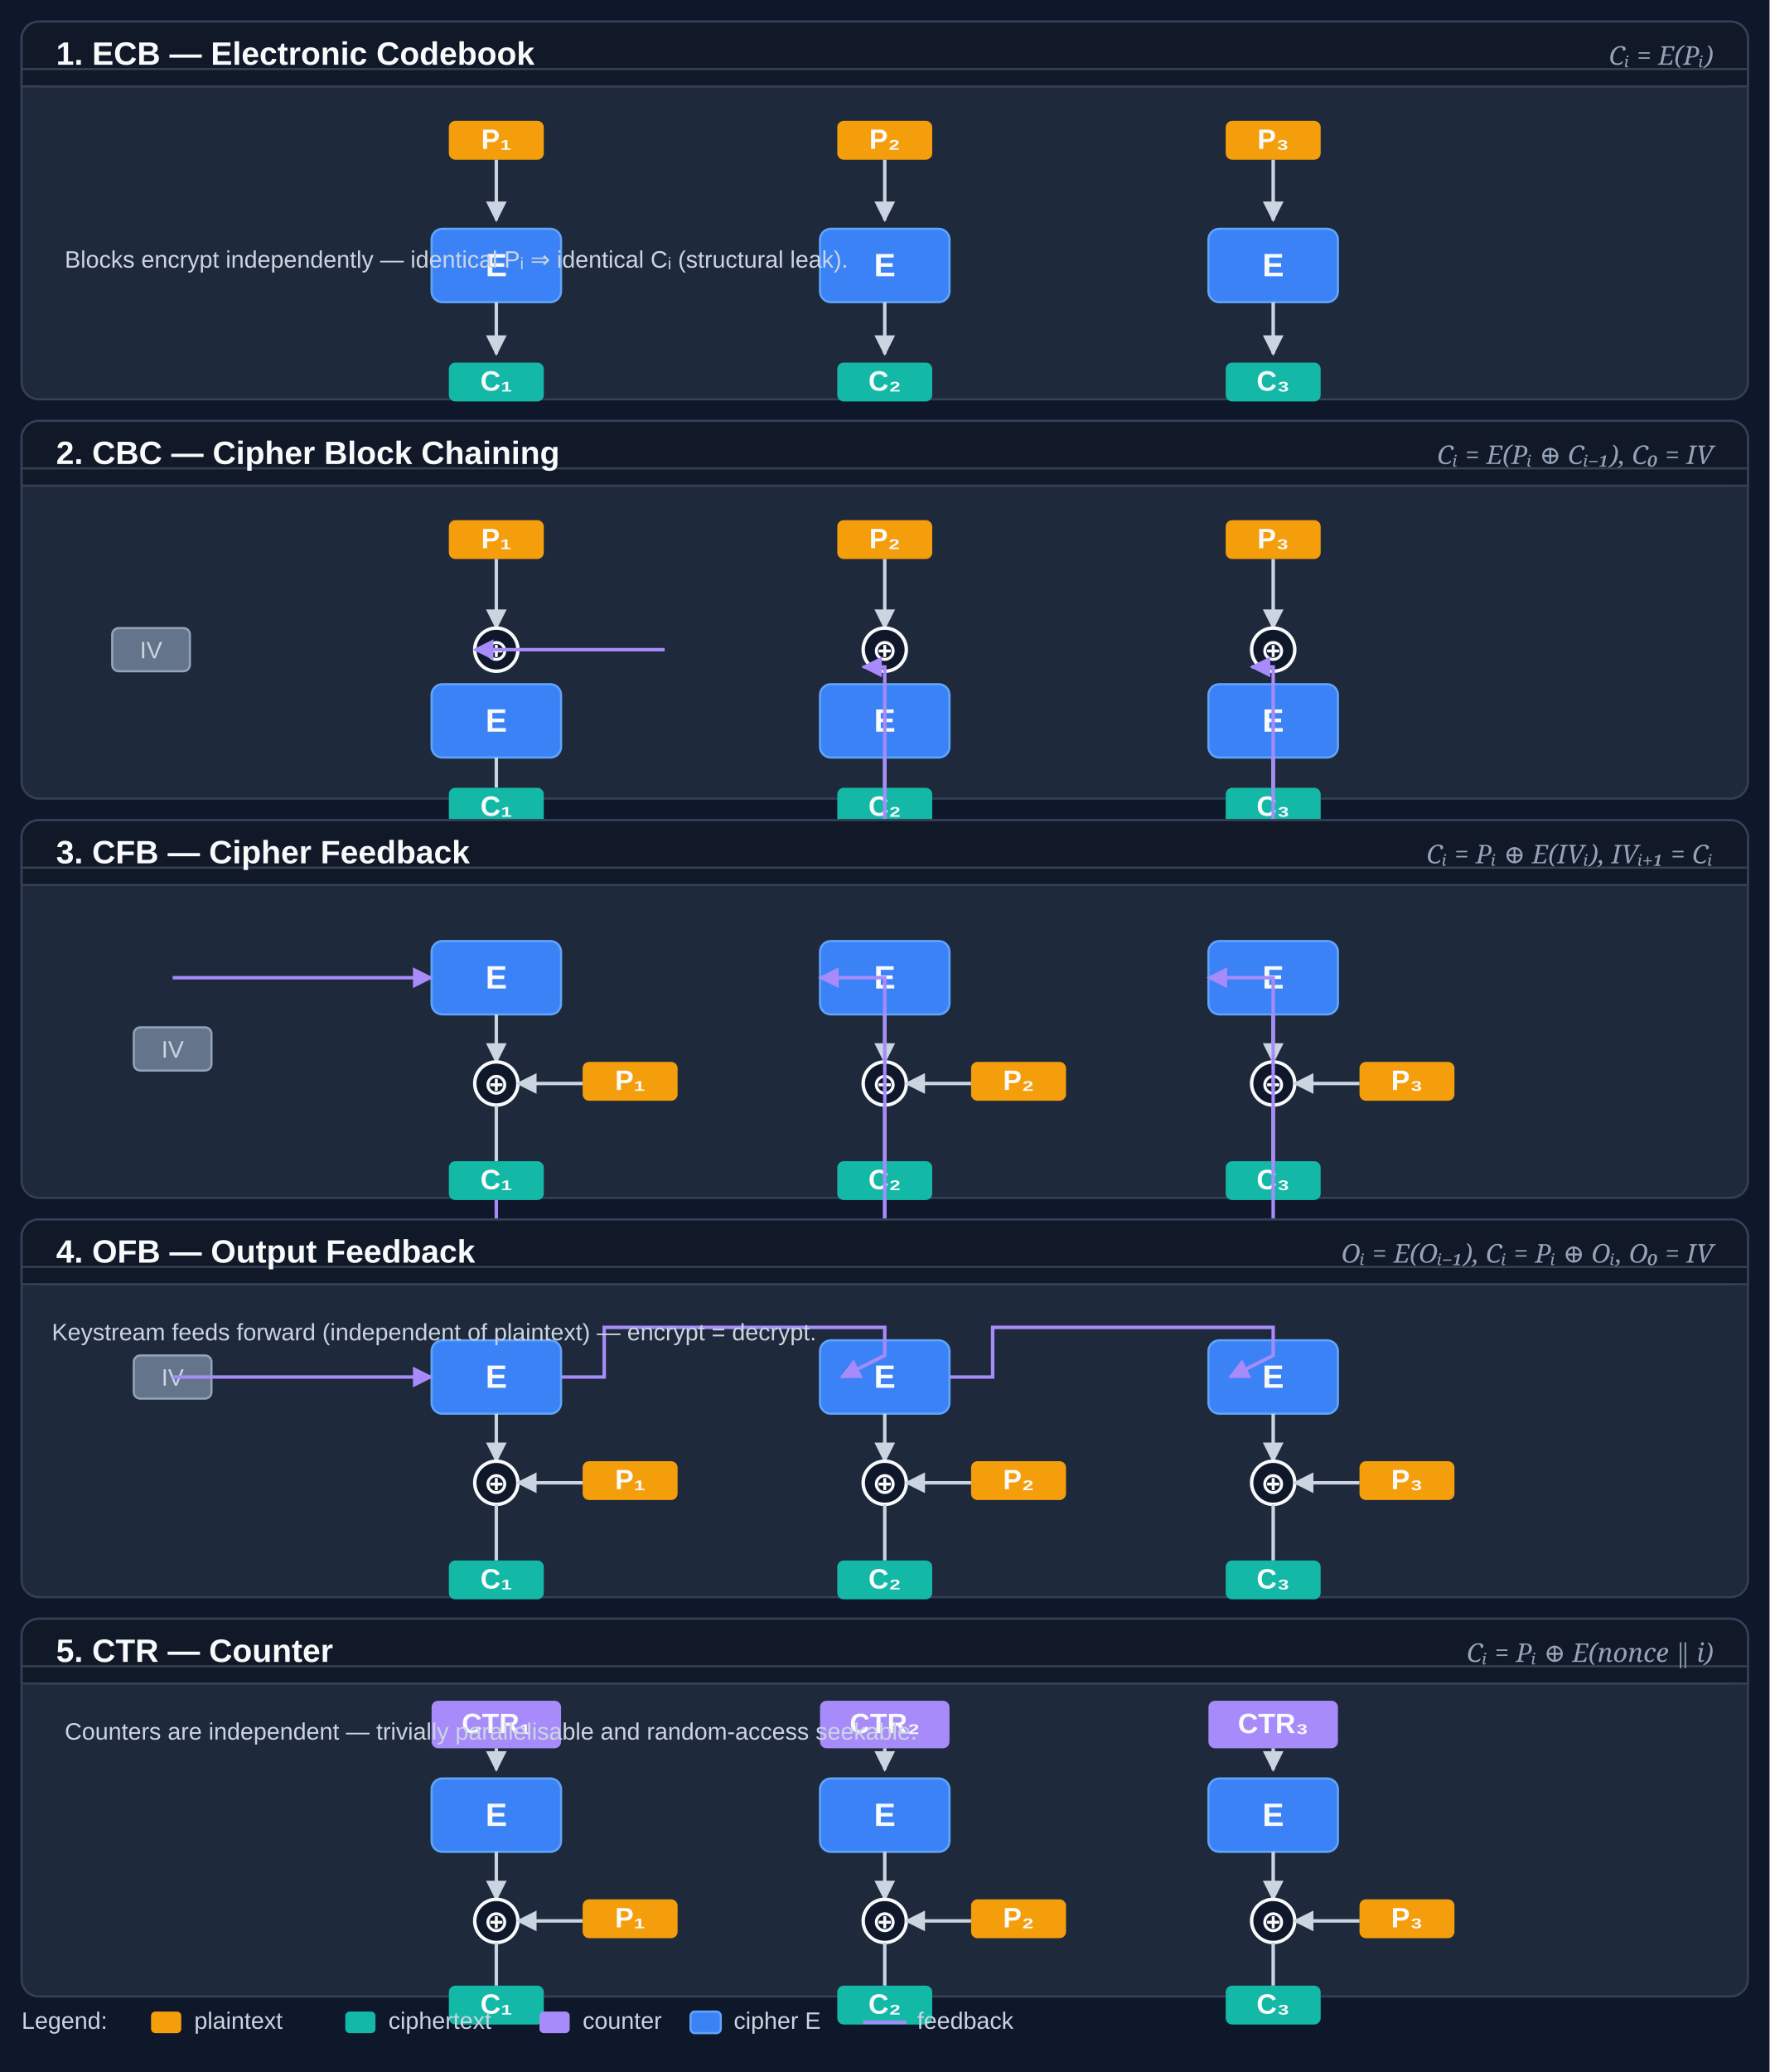
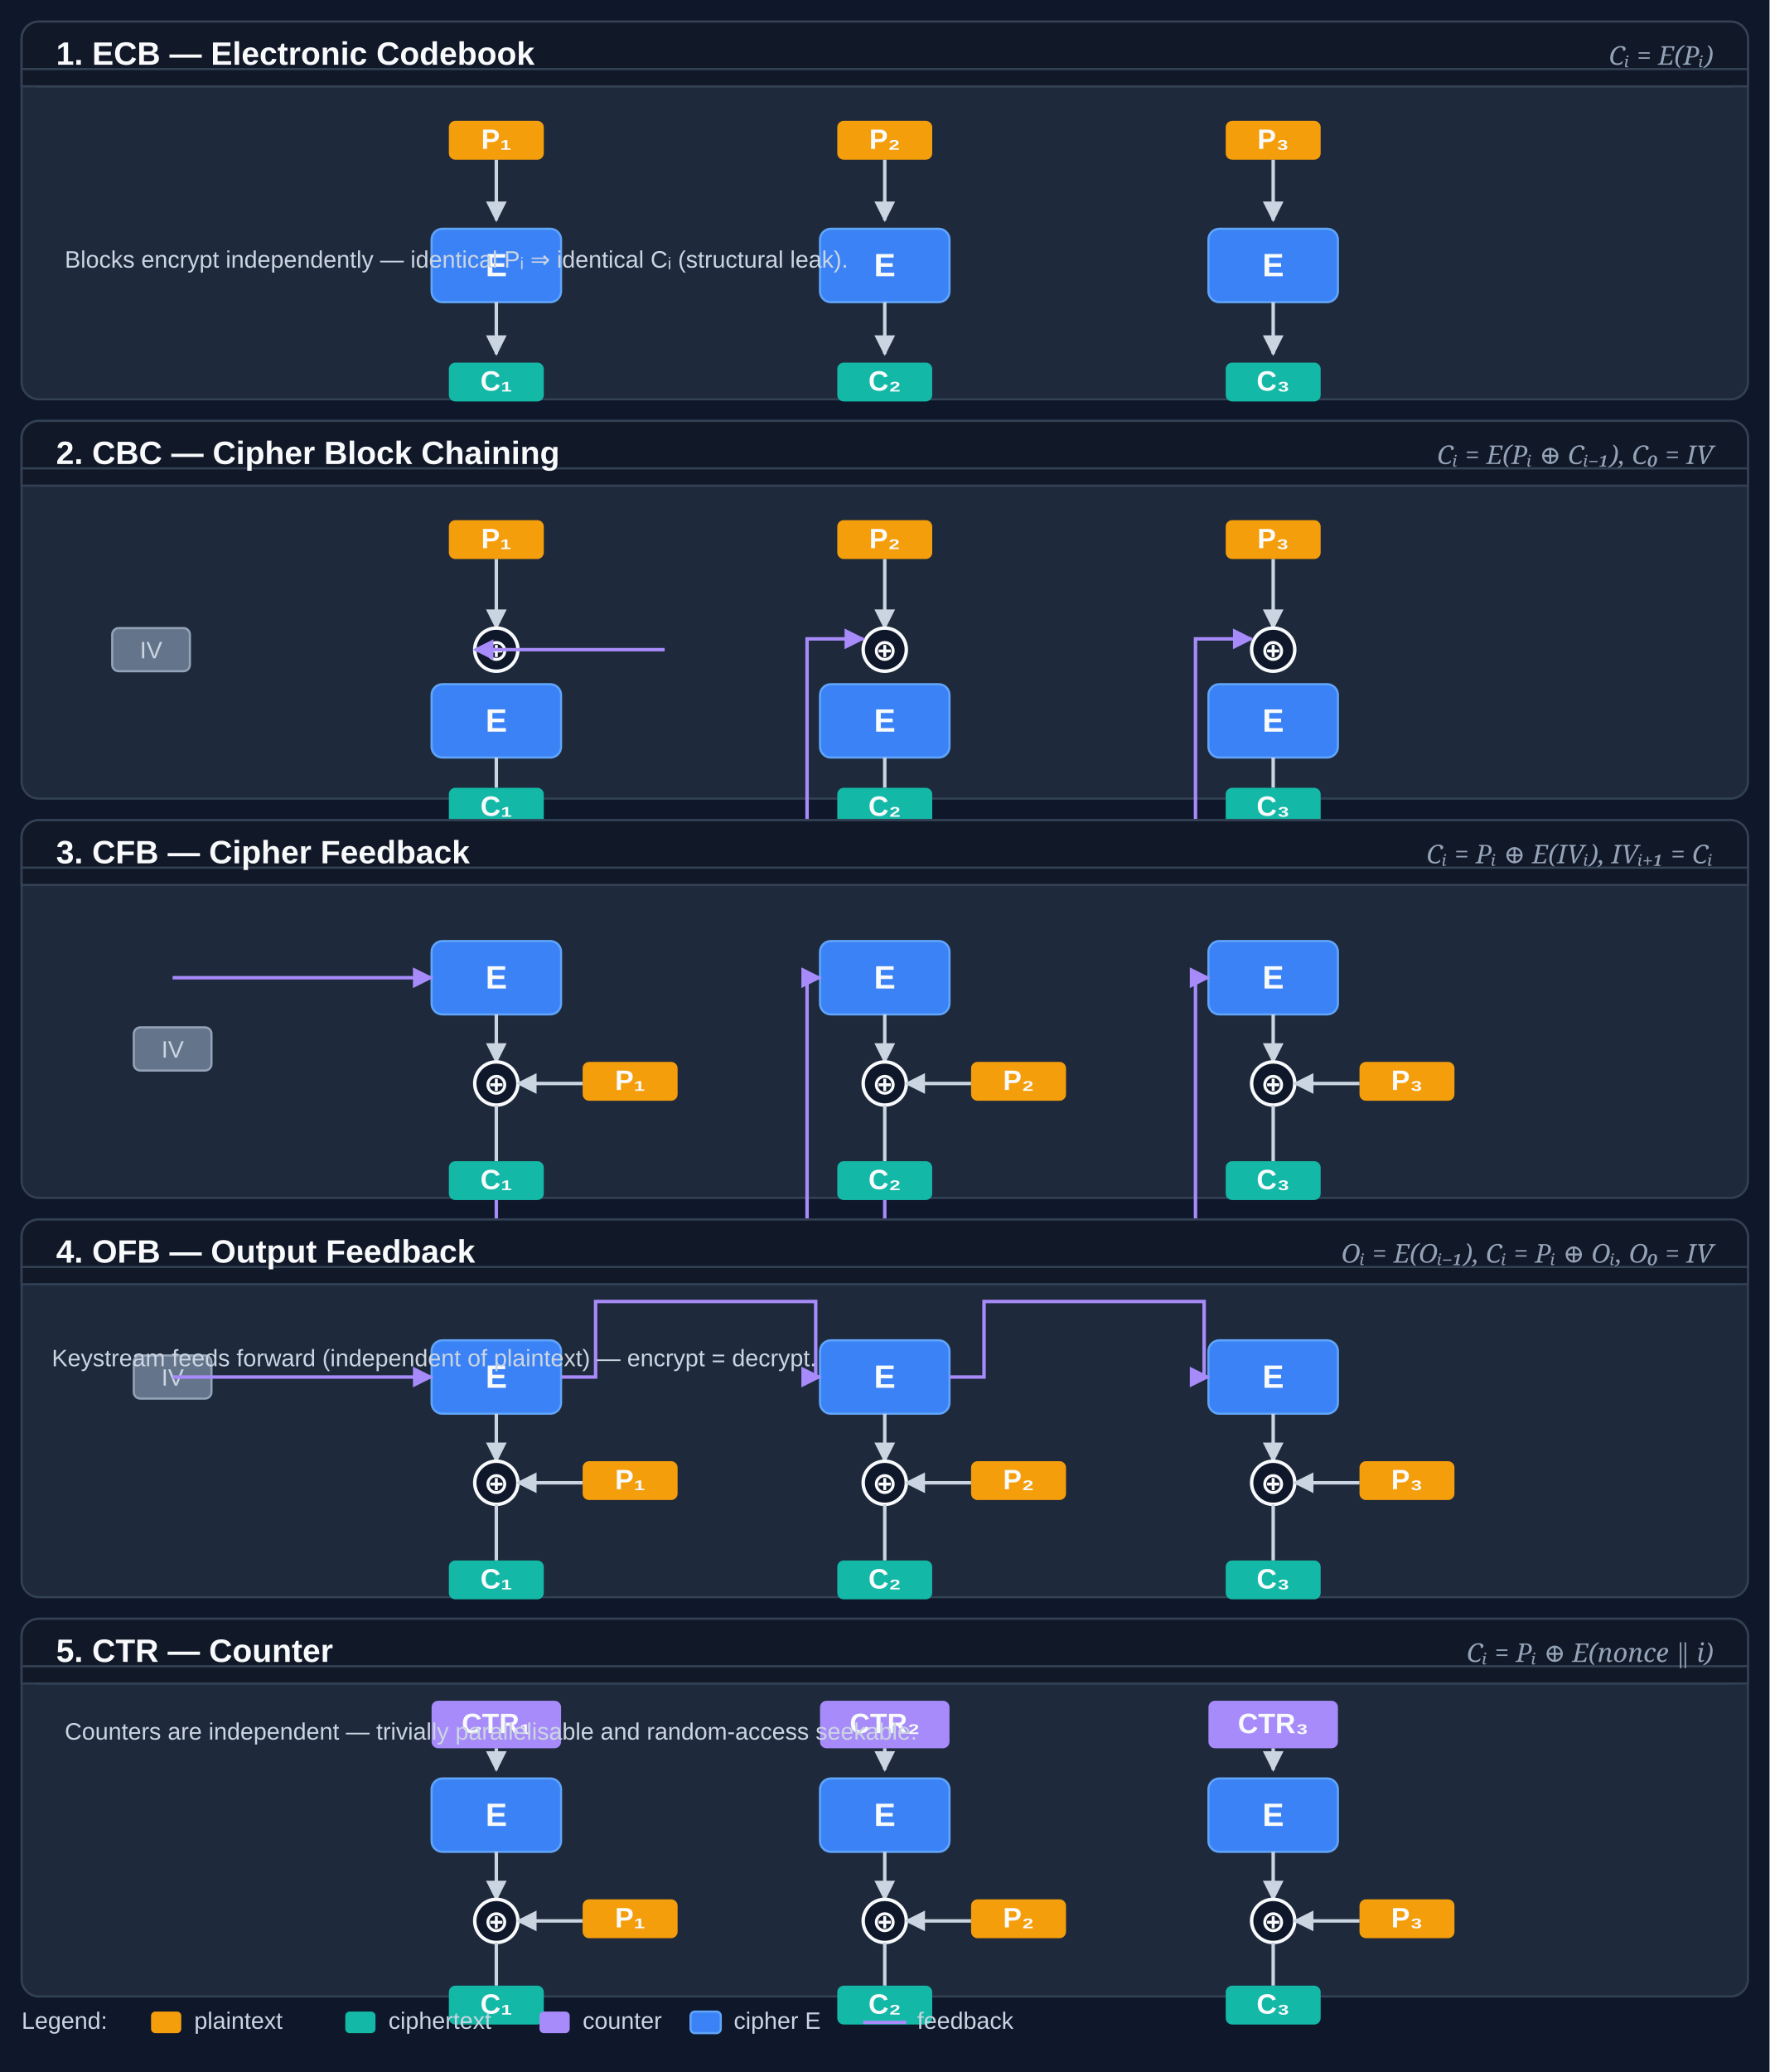
<svg xmlns="http://www.w3.org/2000/svg" viewBox="0 0 820 960" role="img" aria-labelledby="classic-title classic-desc">
  <defs>
    <style>
      .bg { fill: #0F172A; }
      .panel { fill: #1E293B; stroke: #334155; stroke-width: 1; }
      .header { fill: #111827; stroke: #334155; stroke-width: 1; }
      .title { fill: #F8FAFC; font: 700 15px/1 "Segoe UI",Arial,sans-serif; }
      .formula { fill: #94A3B8; font: italic 12px/1 "Cambria",Georgia,serif; }
      .label { fill: #F8FAFC; font: 700 13px/1 "Segoe UI",Arial,sans-serif; }
      .sub { fill: #CBD5E1; font: 400 11px/1 "Segoe UI",Arial,sans-serif; }
      .cipher-e { fill: #3B82F6; stroke: #60A5FA; stroke-width: 1; }
      .cipher-d { fill: #2563EB; stroke: #60A5FA; stroke-width: 1; }
      .cipher-text { fill: #F8FAFC; font: 700 15px/1 "Segoe UI",Arial,sans-serif; text-anchor: middle; }
      .plain { fill: #F59E0B; }
      .cipher-out { fill: #14B8A6; }
      .counter { fill: #A78BFA; }
      .wire { stroke: #CBD5E1; stroke-width: 1.6; fill: none; }
      .wire-feedback { stroke: #A78BFA; stroke-width: 1.6; fill: none; stroke-dasharray: 0; }
      .xor { fill: #0F172A; stroke: #F8FAFC; stroke-width: 1.6; }
      .xor-sym { fill: #F8FAFC; font: 700 14px/1 "Segoe UI",Arial,sans-serif; text-anchor: middle; }
      .iv { fill: #64748B; stroke: #94A3B8; stroke-width: 1; }
    </style>
    <marker id="arr" viewBox="0 0 10 10" refX="9" refY="5" markerWidth="6" markerHeight="6" orient="auto-start-reverse">
      <path d="M0,0 L10,5 L0,10 Z" fill="#CBD5E1" />
    </marker>
    <marker id="arrv" viewBox="0 0 10 10" refX="9" refY="5" markerWidth="6" markerHeight="6" orient="auto-start-reverse">
      <path d="M0,0 L10,5 L0,10 Z" fill="#A78BFA" />
    </marker>
  </defs>
  <rect class="bg" width="820" height="960" />
  <g transform="translate(10 10)">
    <rect class="panel" width="800" height="175" rx="8" />
    <rect class="header" width="800" height="30" rx="8" />
    <rect class="header" y="22" width="800" height="8" />
    <text class="title" x="16" y="20">1. ECB — Electronic Codebook</text>
    <text class="formula" x="800" y="20" text-anchor="end" dx="-16">Cᵢ = E(Pᵢ)</text>
    <g transform="translate(0 46)">
      <g transform="translate(220 0)">
        <rect class="plain" x="-22" y="0" width="44" height="18" rx="3" />
        <text class="label" x="0" y="13" text-anchor="middle" fill="#0F172A">P₁</text>
        <line class="wire" x1="0" y1="18" x2="0" y2="46" marker-end="url(#arr)" />
        <rect class="cipher-e" x="-30" y="50" width="60" height="34" rx="5" />
        <text class="cipher-text" x="0" y="72">E</text>
        <line class="wire" x1="0" y1="84" x2="0" y2="108" marker-end="url(#arr)" />
        <rect class="cipher-out" x="-22" y="112" width="44" height="18" rx="3" />
        <text class="label" x="0" y="125" text-anchor="middle" fill="#0F172A">C₁</text>
      </g>
      <g transform="translate(400 0)">
        <rect class="plain" x="-22" y="0" width="44" height="18" rx="3" />
        <text class="label" x="0" y="13" text-anchor="middle" fill="#0F172A">P₂</text>
        <line class="wire" x1="0" y1="18" x2="0" y2="46" marker-end="url(#arr)" />
        <rect class="cipher-e" x="-30" y="50" width="60" height="34" rx="5" />
        <text class="cipher-text" x="0" y="72">E</text>
        <line class="wire" x1="0" y1="84" x2="0" y2="108" marker-end="url(#arr)" />
        <rect class="cipher-out" x="-22" y="112" width="44" height="18" rx="3" />
        <text class="label" x="0" y="125" text-anchor="middle" fill="#0F172A">C₂</text>
      </g>
      <g transform="translate(580 0)">
        <rect class="plain" x="-22" y="0" width="44" height="18" rx="3" />
        <text class="label" x="0" y="13" text-anchor="middle" fill="#0F172A">P₃</text>
        <line class="wire" x1="0" y1="18" x2="0" y2="46" marker-end="url(#arr)" />
        <rect class="cipher-e" x="-30" y="50" width="60" height="34" rx="5" />
        <text class="cipher-text" x="0" y="72">E</text>
        <line class="wire" x1="0" y1="84" x2="0" y2="108" marker-end="url(#arr)" />
        <rect class="cipher-out" x="-22" y="112" width="44" height="18" rx="3" />
        <text class="label" x="0" y="125" text-anchor="middle" fill="#0F172A">C₃</text>
      </g>
      <text class="sub" x="20" y="68">Blocks encrypt independently — identical Pᵢ ⇒ identical Cᵢ (structural leak).</text>
    </g>
  </g>
  <g transform="translate(10 195)">
    <rect class="panel" width="800" height="175" rx="8" />
    <rect class="header" width="800" height="30" rx="8" />
    <rect class="header" y="22" width="800" height="8" />
    <text class="title" x="16" y="20">2. CBC — Cipher Block Chaining</text>
    <text class="formula" x="800" y="20" text-anchor="end" dx="-16">Cᵢ = E(Pᵢ ⊕ Cᵢ₋₁),    C₀ = IV</text>
    <g transform="translate(0 46)">
      <g transform="translate(60 60)">
        <rect class="iv" x="-18" y="-10" width="36" height="20" rx="3" />
        <text class="sub" x="0" y="4" text-anchor="middle" fill="#F8FAFC">IV</text>
      </g>
      <g transform="translate(220 0)">
        <rect class="plain" x="-22" y="0" width="44" height="18" rx="3" />
        <text class="label" x="0" y="13" text-anchor="middle" fill="#0F172A">P₁</text>
        <line class="wire" x1="0" y1="18" x2="0" y2="50" marker-end="url(#arr)" />
        <circle class="xor" cx="0" cy="60" r="10" />
        <text class="xor-sym" x="0" y="65">⊕</text>
        <line class="wire-feedback" x1="78" y1="60" x2="-10" y2="60" marker-end="url(#arrv)" />
        <rect class="cipher-e" x="-30" y="76" width="60" height="34" rx="5" />
        <text class="cipher-text" x="0" y="98">E</text>
        <line class="wire" x1="0" y1="110" x2="0" y2="124" />
        <rect class="cipher-out" x="-22" y="124" width="44" height="18" rx="3" />
        <text class="label" x="0" y="137" text-anchor="middle" fill="#0F172A">C₁</text>
      </g>
      <g transform="translate(400 0)">
        <rect class="plain" x="-22" y="0" width="44" height="18" rx="3" />
        <text class="label" x="0" y="13" text-anchor="middle" fill="#0F172A">P₂</text>
        <line class="wire" x1="0" y1="18" x2="0" y2="50" marker-end="url(#arr)" />
        <circle class="xor" cx="0" cy="60" r="10" />
        <text class="xor-sym" x="0" y="65">⊕</text>
        <rect class="cipher-e" x="-30" y="76" width="60" height="34" rx="5" />
        <text class="cipher-text" x="0" y="98">E</text>
        <line class="wire" x1="0" y1="110" x2="0" y2="124" />
        <rect class="cipher-out" x="-22" y="124" width="44" height="18" rx="3" />
        <text class="label" x="0" y="137" text-anchor="middle" fill="#0F172A">C₂</text>
      </g>
      <g transform="translate(580 0)">
        <rect class="plain" x="-22" y="0" width="44" height="18" rx="3" />
        <text class="label" x="0" y="13" text-anchor="middle" fill="#0F172A">P₃</text>
        <line class="wire" x1="0" y1="18" x2="0" y2="50" marker-end="url(#arr)" />
        <circle class="xor" cx="0" cy="60" r="10" />
        <text class="xor-sym" x="0" y="65">⊕</text>
        <rect class="cipher-e" x="-30" y="76" width="60" height="34" rx="5" />
        <text class="cipher-text" x="0" y="98">E</text>
        <line class="wire" x1="0" y1="110" x2="0" y2="124" />
        <rect class="cipher-out" x="-22" y="124" width="44" height="18" rx="3" />
        <text class="label" x="0" y="137" text-anchor="middle" fill="#0F172A">C₃</text>
      </g>
-       <path class="wire-feedback" d="M 220 142 L 220 156 L 400 156 L 400 68 L 390 68" marker-end="url(#arrv)" />
-       <path class="wire-feedback" d="M 400 142 L 400 166 L 580 166 L 580 68 L 570 68" marker-end="url(#arrv)" />
+       <path class="wire-feedback" d="M 220 142 L 220 158 L 364 158 L 364 55 L 390 55" marker-end="url(#arrv)" />
+       <path class="wire-feedback" d="M 400 142 L 400 162 L 544 162 L 544 55 L 570 55" marker-end="url(#arrv)" />
    </g>
  </g>
  <g transform="translate(10 380)">
    <rect class="panel" width="800" height="175" rx="8" />
    <rect class="header" width="800" height="30" rx="8" />
    <rect class="header" y="22" width="800" height="8" />
    <text class="title" x="16" y="20">3. CFB — Cipher Feedback</text>
    <text class="formula" x="800" y="20" text-anchor="end" dx="-16">Cᵢ = Pᵢ ⊕ E(IVᵢ),    IVᵢ₊₁ = Cᵢ</text>
    <g transform="translate(0 46)">
      <g transform="translate(70 60)">
        <rect class="iv" x="-18" y="-10" width="36" height="20" rx="3" />
        <text class="sub" x="0" y="4" text-anchor="middle" fill="#F8FAFC">IV</text>
      </g>
      <g transform="translate(220 0)">
        <rect class="cipher-e" x="-30" y="10" width="60" height="34" rx="5" />
        <text class="cipher-text" x="0" y="32">E</text>
        <line class="wire-feedback" x1="-150" y1="27" x2="-30" y2="27" marker-end="url(#arrv)" />
        <line class="wire" x1="0" y1="44" x2="0" y2="66" marker-end="url(#arr)" />
        <circle class="xor" cx="0" cy="76" r="10" />
        <text class="xor-sym" x="0" y="81">⊕</text>
        <rect class="plain" x="40" y="66" width="44" height="18" rx="3" />
        <text class="label" x="62" y="79" text-anchor="middle" fill="#0F172A">P₁</text>
        <line class="wire" x1="40" y1="76" x2="10" y2="76" marker-end="url(#arr)" />
        <line class="wire" x1="0" y1="86" x2="0" y2="112" />
        <rect class="cipher-out" x="-22" y="112" width="44" height="18" rx="3" />
        <text class="label" x="0" y="125" text-anchor="middle" fill="#0F172A">C₁</text>
      </g>
      <g transform="translate(400 0)">
        <rect class="cipher-e" x="-30" y="10" width="60" height="34" rx="5" />
        <text class="cipher-text" x="0" y="32">E</text>
        <line class="wire" x1="0" y1="44" x2="0" y2="66" marker-end="url(#arr)" />
        <circle class="xor" cx="0" cy="76" r="10" />
        <text class="xor-sym" x="0" y="81">⊕</text>
        <rect class="plain" x="40" y="66" width="44" height="18" rx="3" />
        <text class="label" x="62" y="79" text-anchor="middle" fill="#0F172A">P₂</text>
        <line class="wire" x1="40" y1="76" x2="10" y2="76" marker-end="url(#arr)" />
        <line class="wire" x1="0" y1="86" x2="0" y2="112" />
        <rect class="cipher-out" x="-22" y="112" width="44" height="18" rx="3" />
        <text class="label" x="0" y="125" text-anchor="middle" fill="#0F172A">C₂</text>
      </g>
      <g transform="translate(580 0)">
        <rect class="cipher-e" x="-30" y="10" width="60" height="34" rx="5" />
        <text class="cipher-text" x="0" y="32">E</text>
        <line class="wire" x1="0" y1="44" x2="0" y2="66" marker-end="url(#arr)" />
        <circle class="xor" cx="0" cy="76" r="10" />
        <text class="xor-sym" x="0" y="81">⊕</text>
        <rect class="plain" x="40" y="66" width="44" height="18" rx="3" />
        <text class="label" x="62" y="79" text-anchor="middle" fill="#0F172A">P₃</text>
        <line class="wire" x1="40" y1="76" x2="10" y2="76" marker-end="url(#arr)" />
        <line class="wire" x1="0" y1="86" x2="0" y2="112" />
        <rect class="cipher-out" x="-22" y="112" width="44" height="18" rx="3" />
        <text class="label" x="0" y="125" text-anchor="middle" fill="#0F172A">C₃</text>
      </g>
-       <path class="wire-feedback" d="M 220 130 L 220 140 L 400 140 L 400 27 L 370 27" marker-end="url(#arrv)" />
-       <path class="wire-feedback" d="M 400 130 L 400 148 L 580 148 L 580 27 L 550 27" marker-end="url(#arrv)" />
+       <path class="wire-feedback" d="M 220 130 L 220 142 L 364 142 L 364 27 L 370 27" marker-end="url(#arrv)" />
+       <path class="wire-feedback" d="M 400 130 L 400 148 L 544 148 L 544 27 L 550 27" marker-end="url(#arrv)" />
    </g>
  </g>
  <g transform="translate(10 565)">
    <rect class="panel" width="800" height="175" rx="8" />
    <rect class="header" width="800" height="30" rx="8" />
    <rect class="header" y="22" width="800" height="8" />
    <text class="title" x="16" y="20">4. OFB — Output Feedback</text>
    <text class="formula" x="800" y="20" text-anchor="end" dx="-16">Oᵢ = E(Oᵢ₋₁),   Cᵢ = Pᵢ ⊕ Oᵢ,   O₀ = IV</text>
    <g transform="translate(0 46)">
      <g transform="translate(70 27)">
        <rect class="iv" x="-18" y="-10" width="36" height="20" rx="3" />
        <text class="sub" x="0" y="4" text-anchor="middle" fill="#F8FAFC">IV</text>
      </g>
      <g transform="translate(220 0)">
        <rect class="cipher-e" x="-30" y="10" width="60" height="34" rx="5" />
        <text class="cipher-text" x="0" y="32">E</text>
        <line class="wire-feedback" x1="-150" y1="27" x2="-30" y2="27" marker-end="url(#arrv)" />
        <line class="wire" x1="0" y1="44" x2="0" y2="66" marker-end="url(#arr)" />
        <circle class="xor" cx="0" cy="76" r="10" />
        <text class="xor-sym" x="0" y="81">⊕</text>
        <rect class="plain" x="40" y="66" width="44" height="18" rx="3" />
        <text class="label" x="62" y="79" text-anchor="middle" fill="#0F172A">P₁</text>
        <line class="wire" x1="40" y1="76" x2="10" y2="76" marker-end="url(#arr)" />
        <line class="wire" x1="0" y1="86" x2="0" y2="112" />
        <rect class="cipher-out" x="-22" y="112" width="44" height="18" rx="3" />
        <text class="label" x="0" y="125" text-anchor="middle" fill="#0F172A">C₁</text>
      </g>
      <g transform="translate(400 0)">
        <rect class="cipher-e" x="-30" y="10" width="60" height="34" rx="5" />
        <text class="cipher-text" x="0" y="32">E</text>
        <line class="wire" x1="0" y1="44" x2="0" y2="66" marker-end="url(#arr)" />
        <circle class="xor" cx="0" cy="76" r="10" />
        <text class="xor-sym" x="0" y="81">⊕</text>
        <rect class="plain" x="40" y="66" width="44" height="18" rx="3" />
        <text class="label" x="62" y="79" text-anchor="middle" fill="#0F172A">P₂</text>
        <line class="wire" x1="40" y1="76" x2="10" y2="76" marker-end="url(#arr)" />
        <line class="wire" x1="0" y1="86" x2="0" y2="112" />
        <rect class="cipher-out" x="-22" y="112" width="44" height="18" rx="3" />
        <text class="label" x="0" y="125" text-anchor="middle" fill="#0F172A">C₂</text>
      </g>
      <g transform="translate(580 0)">
        <rect class="cipher-e" x="-30" y="10" width="60" height="34" rx="5" />
        <text class="cipher-text" x="0" y="32">E</text>
        <line class="wire" x1="0" y1="44" x2="0" y2="66" marker-end="url(#arr)" />
        <circle class="xor" cx="0" cy="76" r="10" />
        <text class="xor-sym" x="0" y="81">⊕</text>
        <rect class="plain" x="40" y="66" width="44" height="18" rx="3" />
        <text class="label" x="62" y="79" text-anchor="middle" fill="#0F172A">P₃</text>
        <line class="wire" x1="40" y1="76" x2="10" y2="76" marker-end="url(#arr)" />
        <line class="wire" x1="0" y1="86" x2="0" y2="112" />
        <rect class="cipher-out" x="-22" y="112" width="44" height="18" rx="3" />
        <text class="label" x="0" y="125" text-anchor="middle" fill="#0F172A">C₃</text>
      </g>
-       <path class="wire-feedback" d="M 250 27 L 270 27 L 270 4 L 400 4 L 400 17 L 380 27" marker-end="url(#arrv)" />
-       <path class="wire-feedback" d="M 430 27 L 450 27 L 450 4 L 580 4 L 580 17 L 560 27" marker-end="url(#arrv)" />
-       <text class="sub" x="14" y="10">Keystream feeds forward (independent of plaintext) — encrypt = decrypt.</text>
+       <path class="wire-feedback" d="M 250 27 L 266 27 L 266 -8 L 368 -8 L 368 27 L 370 27" marker-end="url(#arrv)" />
+       <path class="wire-feedback" d="M 430 27 L 446 27 L 446 -8 L 548 -8 L 548 27 L 550 27" marker-end="url(#arrv)" />
+       <text class="sub" x="14" y="22">Keystream feeds forward (independent of plaintext) — encrypt = decrypt.</text>
    </g>
  </g>
  <g transform="translate(10 750)">
    <rect class="panel" width="800" height="175" rx="8" />
    <rect class="header" width="800" height="30" rx="8" />
    <rect class="header" y="22" width="800" height="8" />
    <text class="title" x="16" y="20">5. CTR — Counter</text>
    <text class="formula" x="800" y="20" text-anchor="end" dx="-16">Cᵢ = Pᵢ ⊕ E(nonce ‖ i)</text>
    <g transform="translate(0 46)">
      <g transform="translate(220 0)">
        <rect class="counter" x="-30" y="-8" width="60" height="22" rx="3" />
        <text class="label" x="0" y="7" text-anchor="middle" fill="#0F172A">CTR₁</text>
        <line class="wire" x1="0" y1="14" x2="0" y2="24" marker-end="url(#arr)" />
        <rect class="cipher-e" x="-30" y="28" width="60" height="34" rx="5" />
        <text class="cipher-text" x="0" y="50">E</text>
        <line class="wire" x1="0" y1="62" x2="0" y2="84" marker-end="url(#arr)" />
        <circle class="xor" cx="0" cy="94" r="10" />
        <text class="xor-sym" x="0" y="99">⊕</text>
        <rect class="plain" x="40" y="84" width="44" height="18" rx="3" />
        <text class="label" x="62" y="97" text-anchor="middle" fill="#0F172A">P₁</text>
        <line class="wire" x1="40" y1="94" x2="10" y2="94" marker-end="url(#arr)" />
        <line class="wire" x1="0" y1="104" x2="0" y2="124" />
        <rect class="cipher-out" x="-22" y="124" width="44" height="18" rx="3" />
        <text class="label" x="0" y="137" text-anchor="middle" fill="#0F172A">C₁</text>
      </g>
      <g transform="translate(400 0)">
        <rect class="counter" x="-30" y="-8" width="60" height="22" rx="3" />
        <text class="label" x="0" y="7" text-anchor="middle" fill="#0F172A">CTR₂</text>
        <line class="wire" x1="0" y1="14" x2="0" y2="24" marker-end="url(#arr)" />
        <rect class="cipher-e" x="-30" y="28" width="60" height="34" rx="5" />
        <text class="cipher-text" x="0" y="50">E</text>
        <line class="wire" x1="0" y1="62" x2="0" y2="84" marker-end="url(#arr)" />
        <circle class="xor" cx="0" cy="94" r="10" />
        <text class="xor-sym" x="0" y="99">⊕</text>
        <rect class="plain" x="40" y="84" width="44" height="18" rx="3" />
        <text class="label" x="62" y="97" text-anchor="middle" fill="#0F172A">P₂</text>
        <line class="wire" x1="40" y1="94" x2="10" y2="94" marker-end="url(#arr)" />
        <line class="wire" x1="0" y1="104" x2="0" y2="124" />
        <rect class="cipher-out" x="-22" y="124" width="44" height="18" rx="3" />
        <text class="label" x="0" y="137" text-anchor="middle" fill="#0F172A">C₂</text>
      </g>
      <g transform="translate(580 0)">
        <rect class="counter" x="-30" y="-8" width="60" height="22" rx="3" />
        <text class="label" x="0" y="7" text-anchor="middle" fill="#0F172A">CTR₃</text>
        <line class="wire" x1="0" y1="14" x2="0" y2="24" marker-end="url(#arr)" />
        <rect class="cipher-e" x="-30" y="28" width="60" height="34" rx="5" />
        <text class="cipher-text" x="0" y="50">E</text>
        <line class="wire" x1="0" y1="62" x2="0" y2="84" marker-end="url(#arr)" />
        <circle class="xor" cx="0" cy="94" r="10" />
        <text class="xor-sym" x="0" y="99">⊕</text>
        <rect class="plain" x="40" y="84" width="44" height="18" rx="3" />
        <text class="label" x="62" y="97" text-anchor="middle" fill="#0F172A">P₃</text>
        <line class="wire" x1="40" y1="94" x2="10" y2="94" marker-end="url(#arr)" />
        <line class="wire" x1="0" y1="104" x2="0" y2="124" />
        <rect class="cipher-out" x="-22" y="124" width="44" height="18" rx="3" />
        <text class="label" x="0" y="137" text-anchor="middle" fill="#0F172A">C₃</text>
      </g>
      <text class="sub" x="20" y="10">Counters are independent — trivially parallelisable and random-access seekable.</text>
    </g>
  </g>
  <g transform="translate(10 930)">
    <text class="sub" x="0" y="10">Legend:</text>
    <rect class="plain" x="60" y="2" width="14" height="10" rx="2" />
    <text class="sub" x="80" y="10">plaintext</text>
    <rect class="cipher-out" x="150" y="2" width="14" height="10" rx="2" />
    <text class="sub" x="170" y="10">ciphertext</text>
    <rect class="counter" x="240" y="2" width="14" height="10" rx="2" />
    <text class="sub" x="260" y="10">counter</text>
    <rect class="cipher-e" x="310" y="2" width="14" height="10" rx="2" />
    <text class="sub" x="330" y="10">cipher E</text>
    <line class="wire-feedback" x1="390" y1="7" x2="410" y2="7" />
    <text class="sub" x="415" y="10">feedback</text>
  </g>
</svg>
